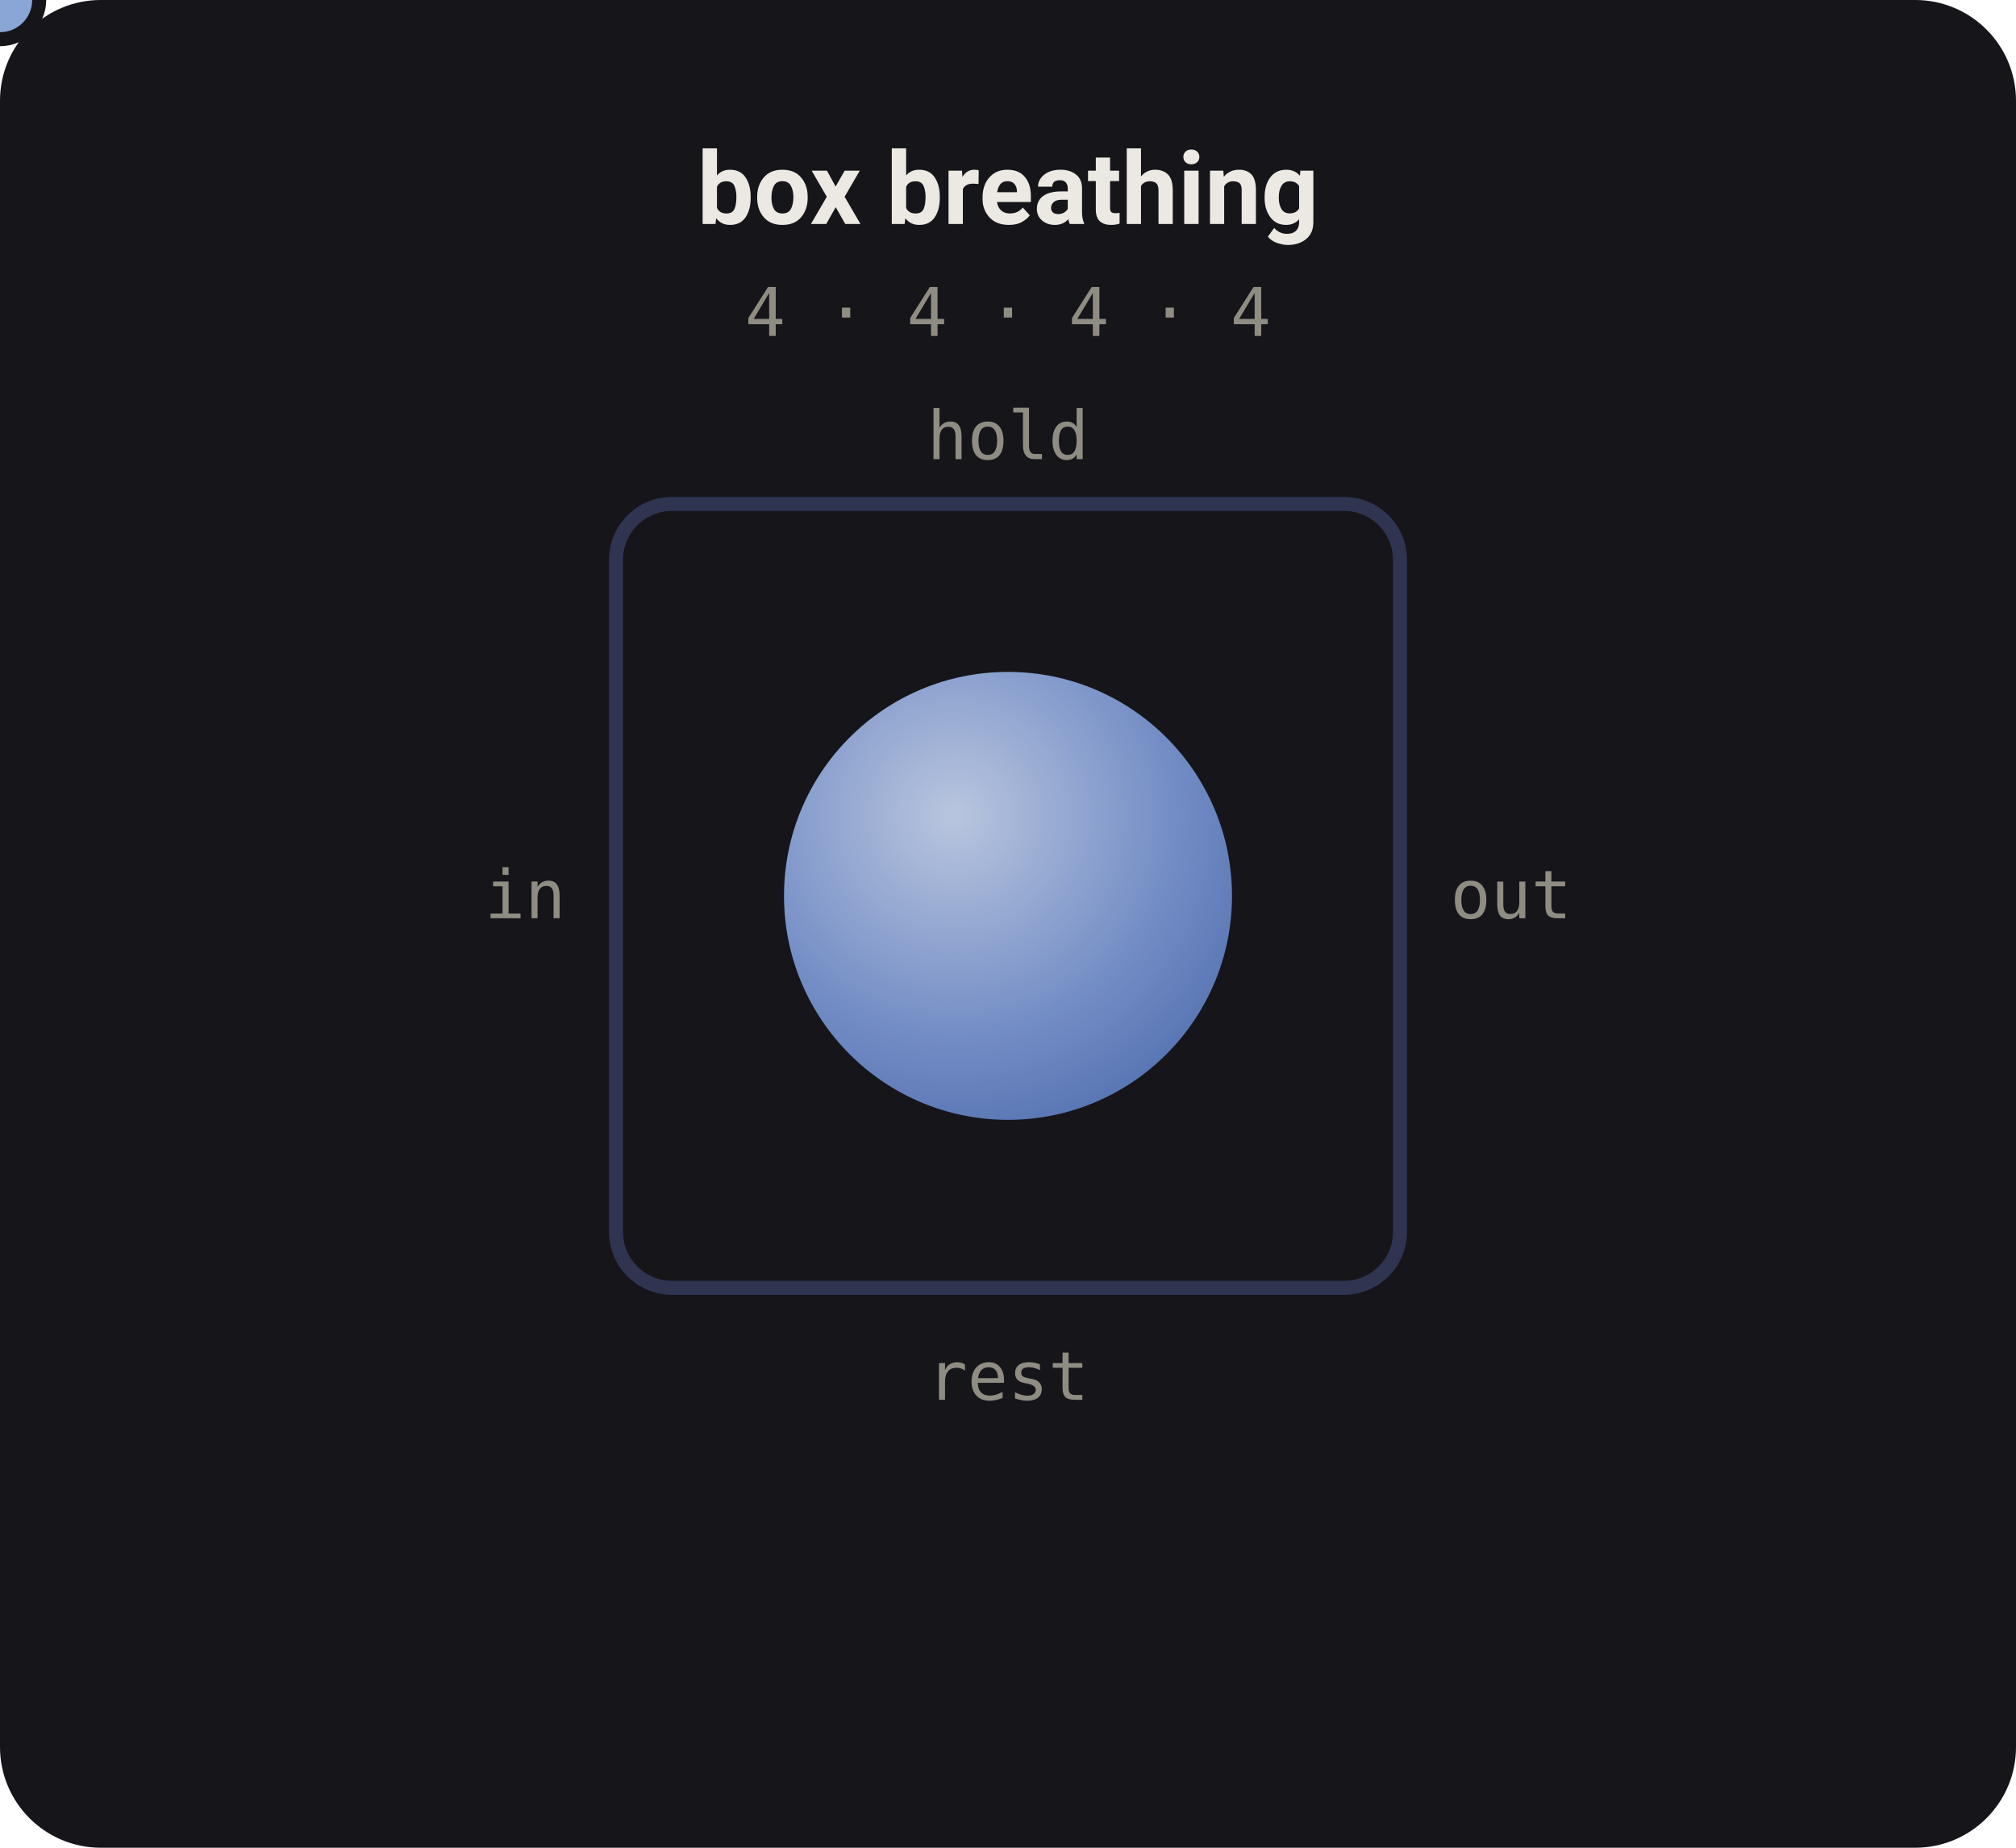
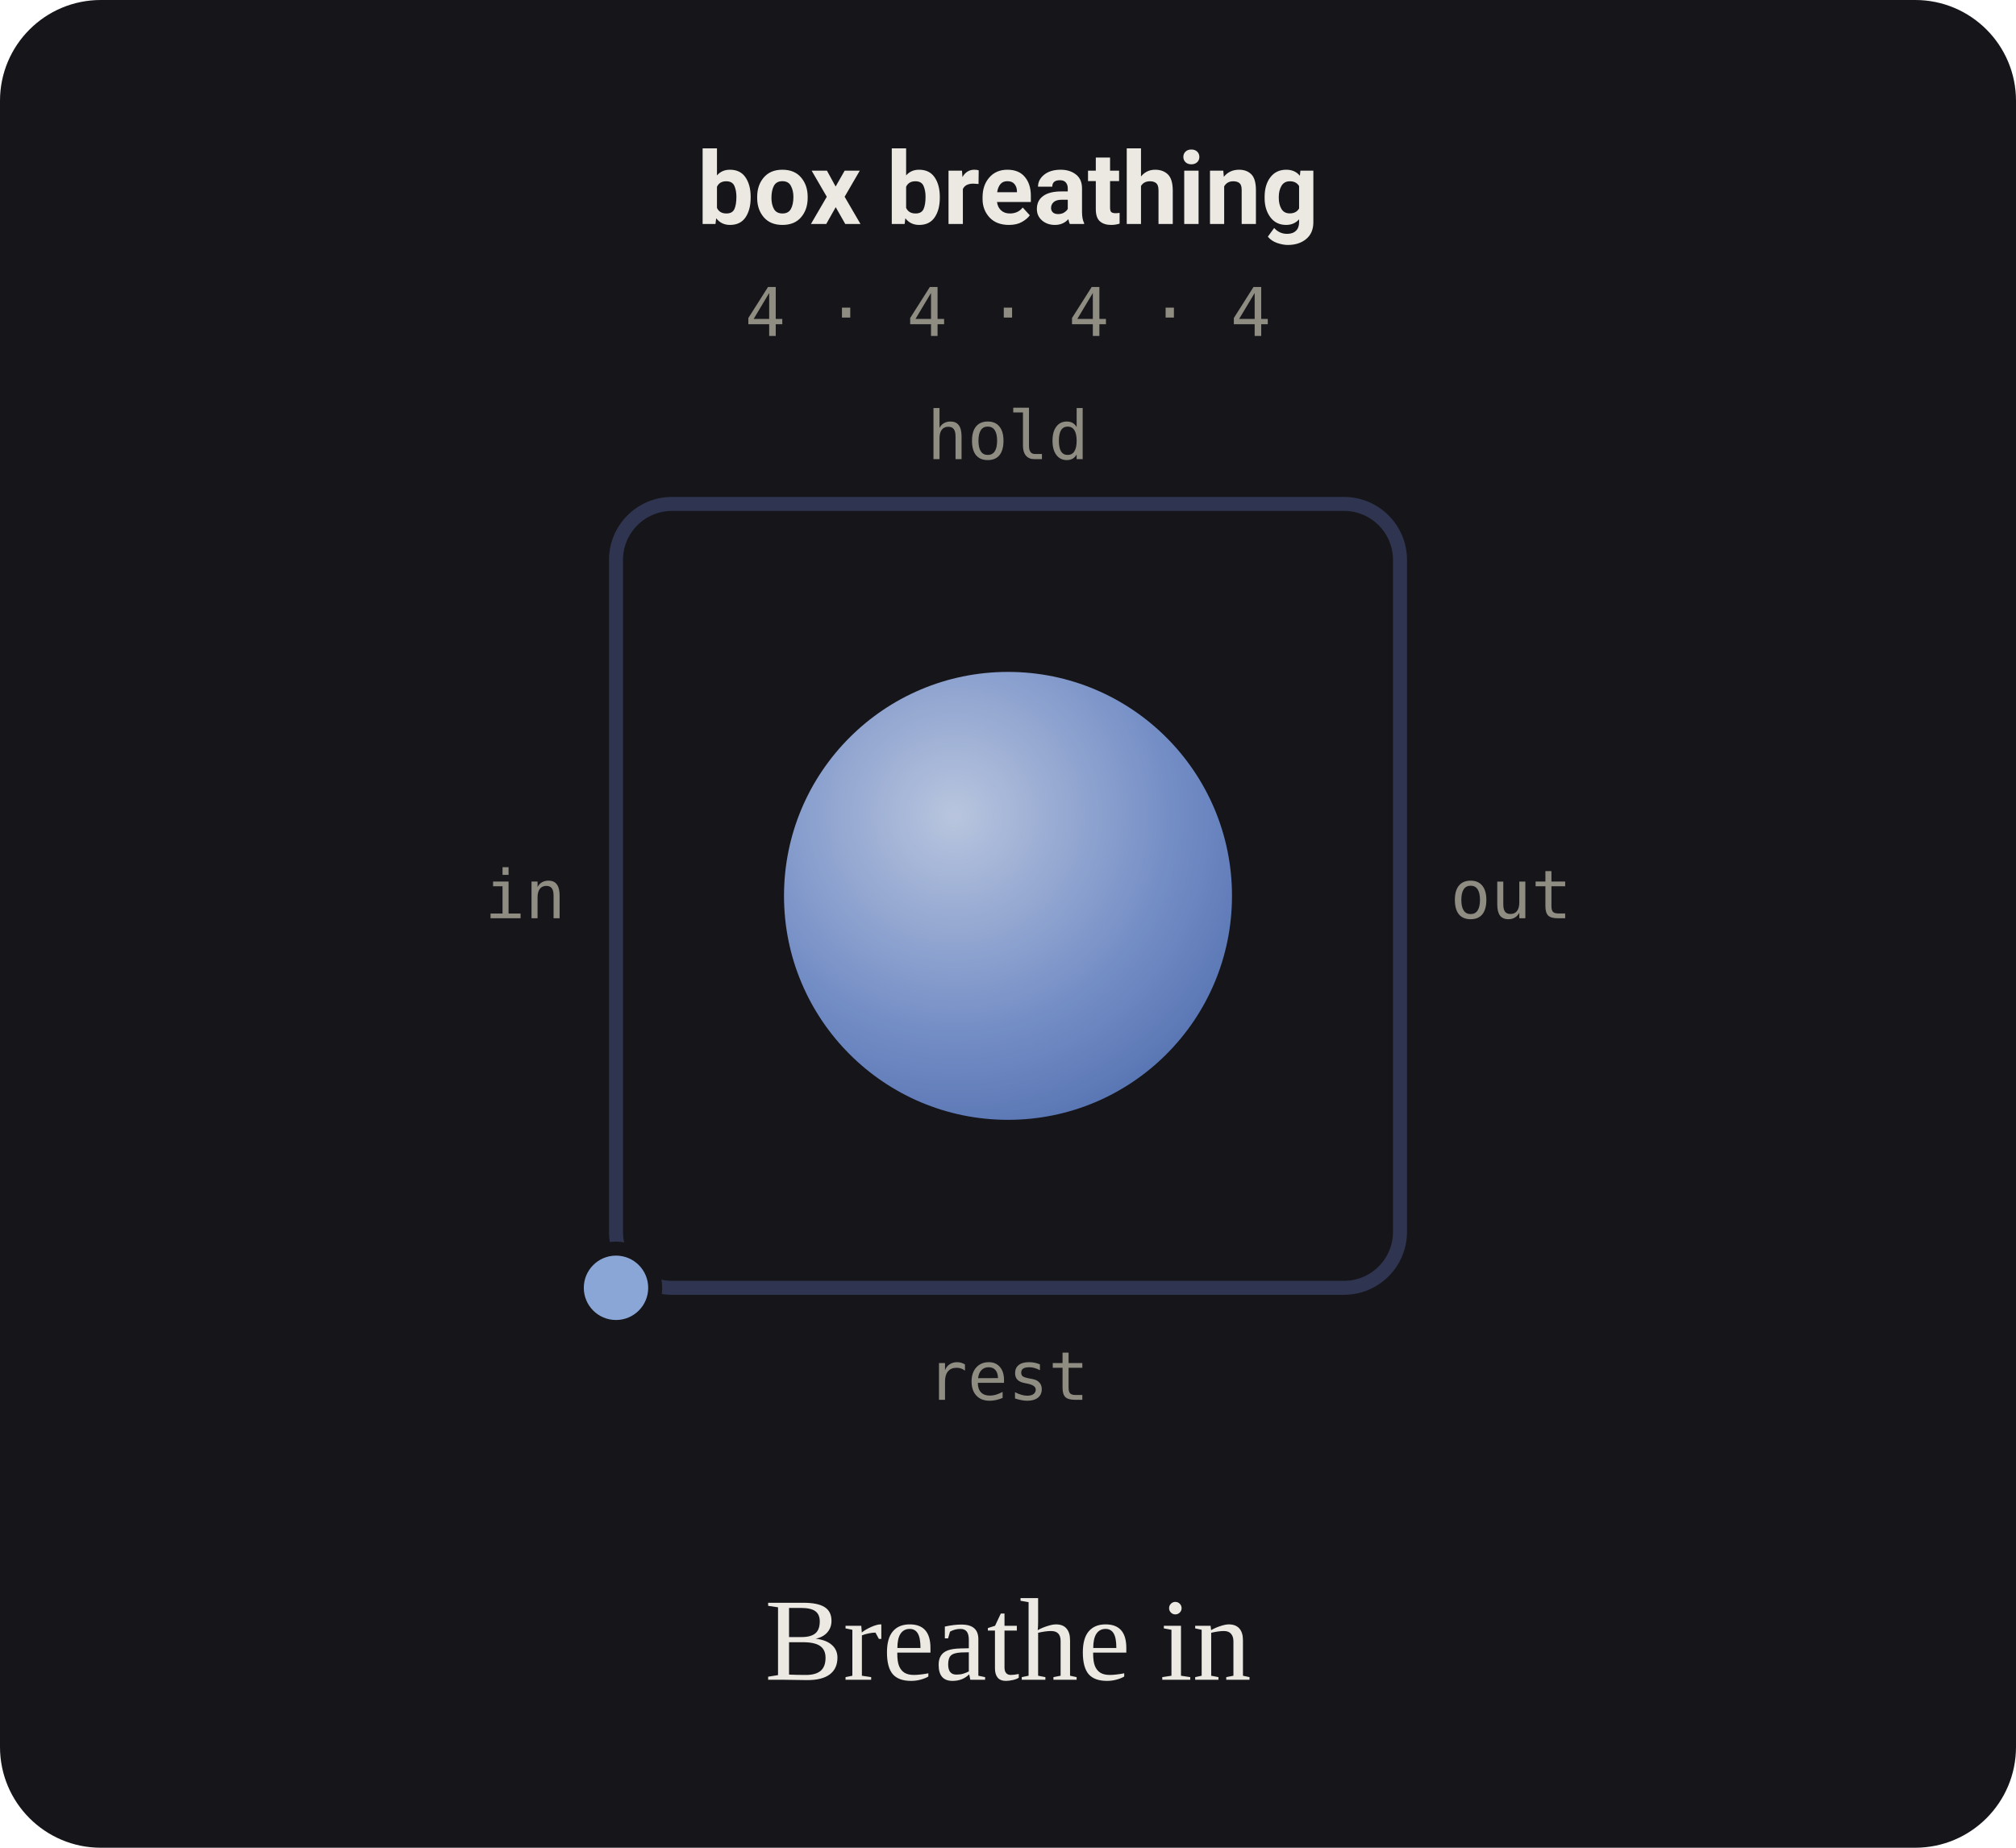
<svg xmlns="http://www.w3.org/2000/svg" viewBox="0 0 360 330" width="360" height="330" role="img" aria-label="An animated box-breathing guide: a marker traces a square through inhale, hold, exhale and rest while a circle expands and contracts.">
  <defs>
    <radialGradient id="orbg" cx="38%" cy="32%" r="72%">
      <stop offset="0%" stop-color="#c6d4ef" />
      <stop offset="68%" stop-color="#7b97d4" />
      <stop offset="100%" stop-color="#5f7ec1" />
    </radialGradient>
  </defs>
  <rect width="360" height="330" rx="18" fill="#15151a" />
  <text x="180" y="40" text-anchor="middle" fill="#ece9e2" font-family="-apple-system, Segoe UI, Roboto, sans-serif" font-size="18" font-weight="600">box breathing</text>
  <text x="180" y="60" text-anchor="middle" fill="#8f8c82" font-family="ui-monospace, Menlo, Consolas, monospace" font-size="12">4 · 4 · 4 · 4</text>
  <rect x="110" y="90" width="140" height="140" rx="10" fill="none" stroke="#2f3550" stroke-width="2.5" />
  <g fill="#8f8c82" font-family="ui-monospace, Menlo, Consolas, monospace" font-size="12">
    <text x="101" y="164" text-anchor="end">in</text>
    <text x="180" y="82" text-anchor="middle">hold</text>
    <text x="259" y="164" text-anchor="start">out</text>
    <text x="180" y="250" text-anchor="middle">rest</text>
  </g>
  <g transform="translate(180 160)">
    <circle r="40" fill="url(#orbg)" opacity="0.92">
      <animateTransform attributeName="transform" type="scale" dur="16s" repeatCount="indefinite" calcMode="spline" keyTimes="0;0.25;0.5;0.75;1" values="0.62;1;1;0.62;0.62" keySplines="0.42 0 0.58 1 ; 0 0 1 1 ; 0.42 0 0.58 1 ; 0 0 1 1" />
    </circle>
  </g>
-   <circle r="7" fill="#8aa6d6" stroke="#15151a" stroke-width="2.5">
+   <circle cx="110" cy="230" r="7" fill="#8aa6d6" stroke="#15151a" stroke-width="2.5">
    <animate attributeName="cx" dur="16s" repeatCount="indefinite" calcMode="linear" keyTimes="0;0.25;0.5;0.75;1" values="110;110;250;250;110" />
    <animate attributeName="cy" dur="16s" repeatCount="indefinite" calcMode="linear" keyTimes="0;0.25;0.5;0.75;1" values="230;90;90;230;230" />
  </circle>
  <g text-anchor="middle" fill="#ece9e2" font-family="Georgia, 'Times New Roman', serif" font-size="21">
-     <text x="180" y="300" opacity="0">Breathe in<animate attributeName="opacity" dur="16s" repeatCount="indefinite" calcMode="discrete" keyTimes="0;0.25;1" values="1;0;0" />
+     <text x="180" y="300" opacity="1">Breathe in<animate attributeName="opacity" dur="16s" repeatCount="indefinite" calcMode="discrete" keyTimes="0;0.25;1" values="1;0;0" />
    </text>
    <text x="180" y="300" opacity="0">Hold<animate attributeName="opacity" dur="16s" repeatCount="indefinite" calcMode="discrete" keyTimes="0;0.25;0.5;1" values="0;1;0;0" />
    </text>
    <text x="180" y="300" opacity="0">Breathe out<animate attributeName="opacity" dur="16s" repeatCount="indefinite" calcMode="discrete" keyTimes="0;0.5;0.75;1" values="0;1;0;0" />
    </text>
    <text x="180" y="300" opacity="0">Rest<animate attributeName="opacity" dur="16s" repeatCount="indefinite" calcMode="discrete" keyTimes="0;0.75;1" values="0;1;0" />
    </text>
  </g>
</svg>
